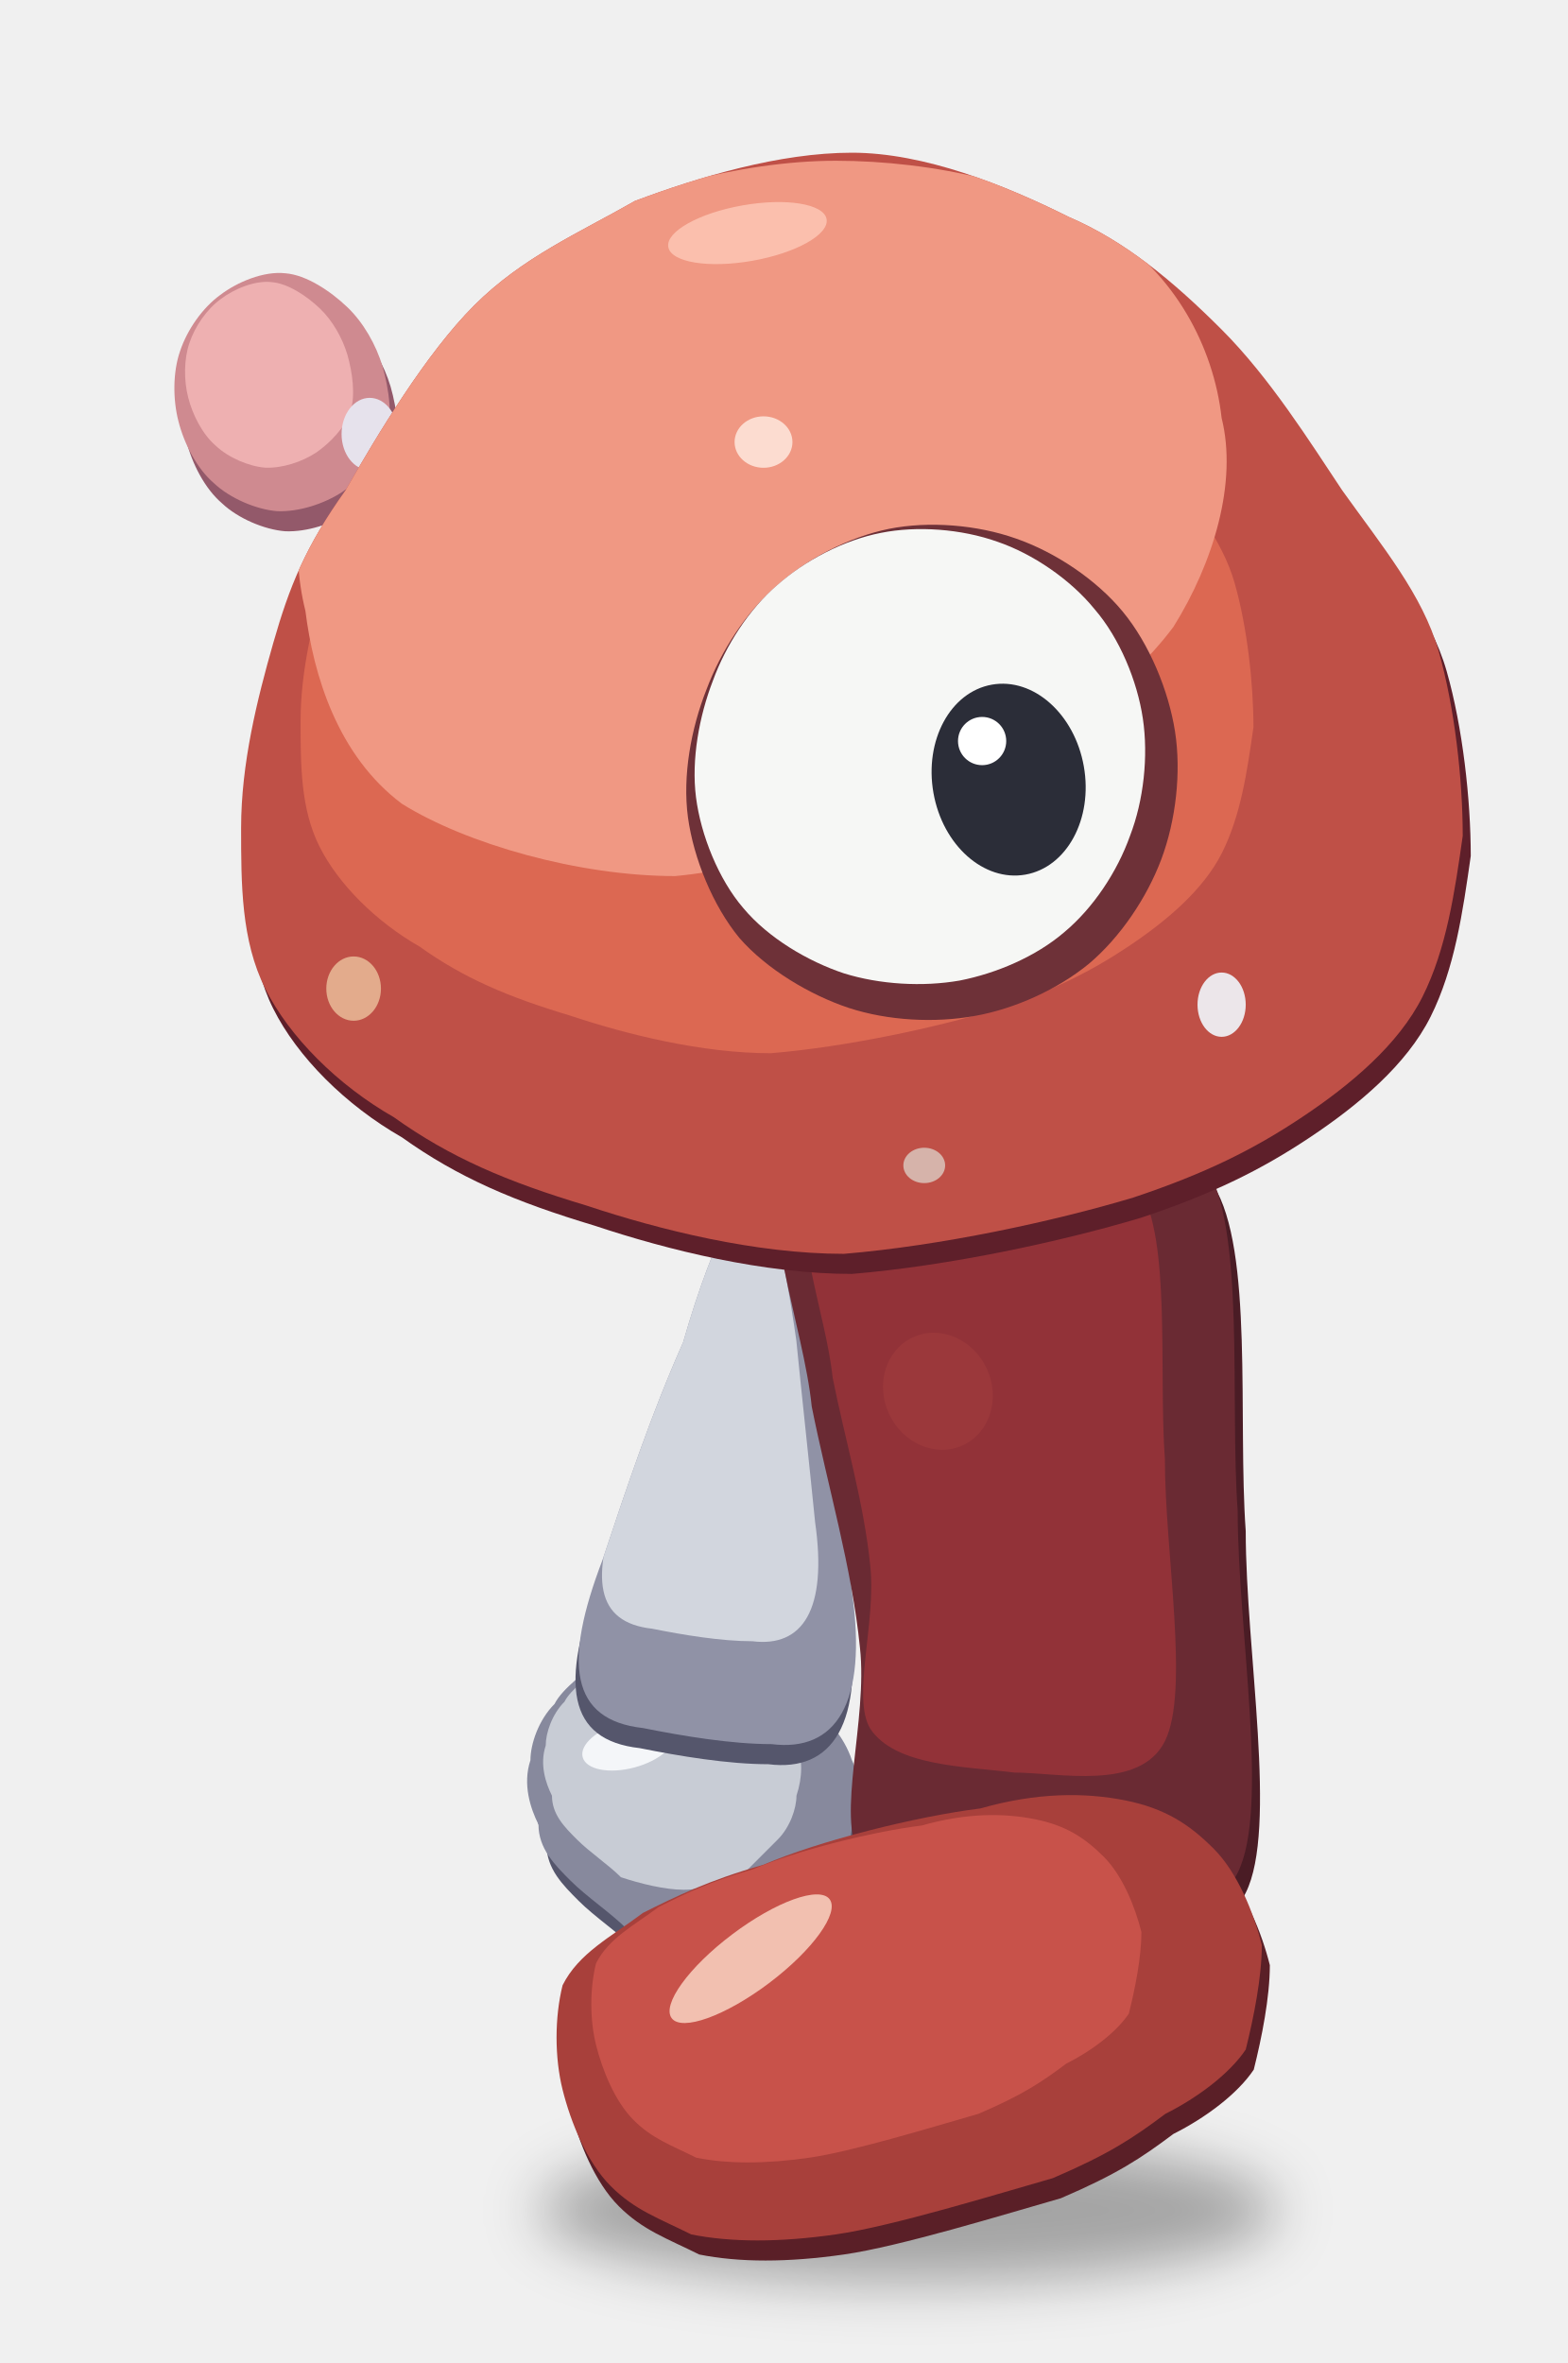
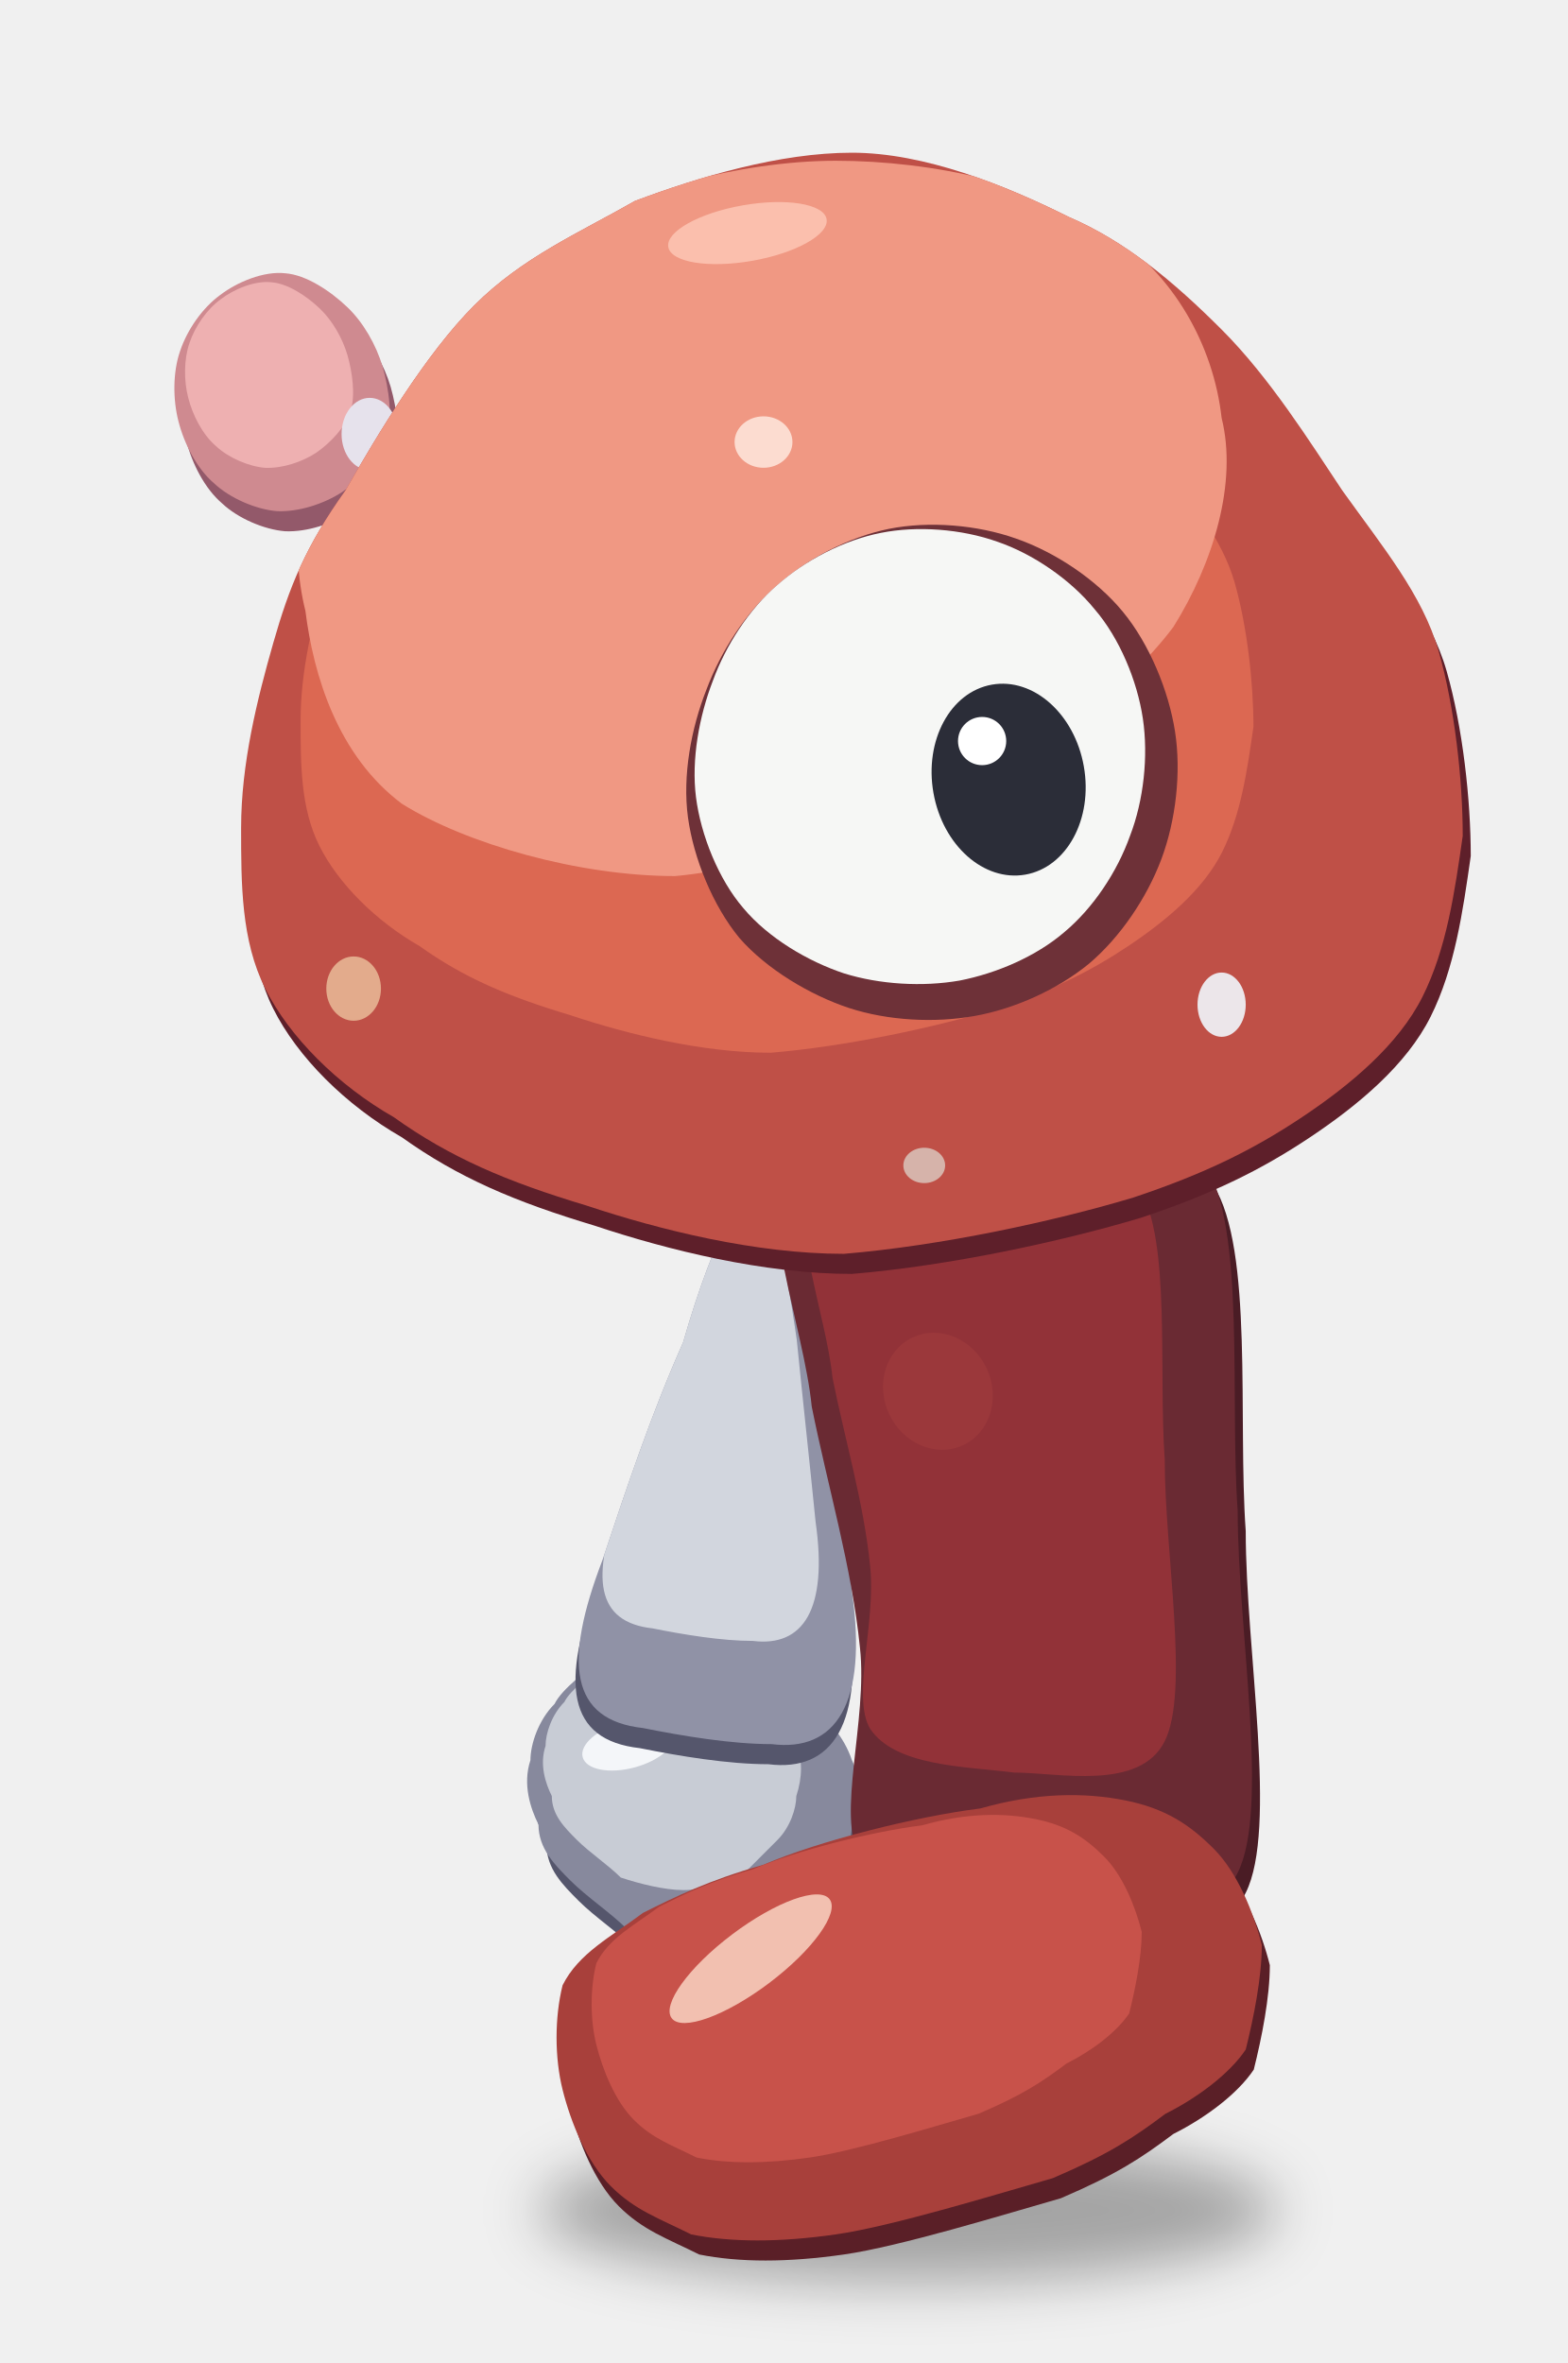
<svg xmlns="http://www.w3.org/2000/svg" viewBox="0 0 195 294" width="195" height="294">
  <defs>
    <filter id="red-mushroom-blur" x="-30%" y="-100%" width="160%" height="300%">
      <feGaussianBlur stdDeviation="3.5" />
    </filter>
  </defs>
  <g id="shadow">
    <ellipse cx="113" cy="275" rx="46" ry="9" fill="#000" opacity="0.32" filter="url(#red-mushroom-blur)" />
  </g>
  <g id="rm-bobble">
    <g id="rm-bobble-0">
      <defs>
-         <path id="rm-bobble-0-shape" d="M47.6 45.6c0.8 2.8 1.3 6.4 0.5 9-0.8 2.5-3.3 5.1-5.5 6.6-2.3 1.5-5.4 2.5-8.1 2.4-2.6-0.2-5.9-1.6-7.9-3.5-2.1-1.8-3.7-4.9-4.4-7.7-0.7-2.7-0.7-6.1 0.2-8.7 0.9-2.7 2.8-5.4 5-7 2.1-1.6 5.4-3 8.1-2.7 2.6 0.2 5.6 2.2 7.7 4.2 2 1.9 3.6 4.7 4.4 7.4z" />
-         <clipPath id="rm-bobble-0-clip">
-           <use href="#rm-bobble-0-shape" />
+         <path id="rm-bobble-0-s" d="M47.6 45.6c0.8 2.8 1.3 6.4 0.5 9-0.8 2.5-3.3 5.1-5.5 6.6-2.3 1.5-5.4 2.5-8.1 2.4-2.6-0.2-5.9-1.6-7.9-3.5-2.1-1.8-3.7-4.9-4.4-7.7-0.7-2.7-0.7-6.1 0.2-8.7 0.9-2.7 2.8-5.4 5-7 2.1-1.6 5.4-3 8.1-2.7 2.6 0.2 5.6 2.2 7.7 4.2 2 1.9 3.6 4.7 4.4 7.4z" />
+         <clipPath id="rm-bobble-0-c">
+           <use href="#rm-bobble-0-s" />
        </clipPath>
      </defs>
-       <use href="#rm-bobble-0-shape" fill="#93596a" transform="translate(1.0 2.5)" />
-       <use href="#rm-bobble-0-shape" fill="#cf8a90" />
-       <g clip-path="url(#rm-bobble-0-clip)">
-         <use href="#rm-bobble-0-shape" fill="#eeb0b1" transform="translate(33.4 46.8) scale(0.78) translate(-35 -49)" />
+       <use href="#rm-bobble-0-s" fill="#93596a" transform="translate(1.0 2.5)" />
+       <use href="#rm-bobble-0-s" fill="#cf8a90" />
+       <g clip-path="url(#rm-bobble-0-c)">
+         <use href="#rm-bobble-0-s" fill="#eeb0b1" transform="matrix(.78 0 0 .78 6.1 8.6)" />
      </g>
    </g>
  </g>
  <ellipse cx="46" cy="54" rx="3.5" ry="4.5" fill="#e6e2ec" />
  <g id="rm-fin">
    <g id="rm-fin-0">
      <defs>
-         <path id="rm-fin-0-shape" d="M106 227c0 2-1 5-3 7-2 2-4 4-6 6-3 1-6 2-9 2-3 0-7-1-10-2-2-2-5-4-7-6-2-2-4-4-4-7-1-2-2-5-1-8 0-2 1-5 3-7 1-2 4-4 6-6 3-1 6-2 9-2 3 1 7 2 10 3 2 1 5 3 7 5 2 2 4 4 5 7 1 2 1 5 0 8z" />
-         <clipPath id="rm-fin-0-clip">
-           <use href="#rm-fin-0-shape" />
+         <path id="rm-fin-0-s" d="M106 227c0 2-1 5-3 7-2 2-4 4-6 6-3 1-6 2-9 2-3 0-7-1-10-2-2-2-5-4-7-6-2-2-4-4-4-7-1-2-2-5-1-8 0-2 1-5 3-7 1-2 4-4 6-6 3-1 6-2 9-2 3 1 7 2 10 3 2 1 5 3 7 5 2 2 4 4 5 7 1 2 1 5 0 8z" />
+         <clipPath id="rm-fin-0-c">
+           <use href="#rm-fin-0-s" />
        </clipPath>
      </defs>
-       <use href="#rm-fin-0-shape" fill="#55566c" transform="translate(1.0 2.5)" />
-       <use href="#rm-fin-0-shape" fill="#87899d" />
-       <g clip-path="url(#rm-fin-0-clip)">
-         <use href="#rm-fin-0-shape" fill="#c8ccd5" transform="translate(83.5 220.3) scale(0.78) translate(-86 -223)" />
+       <use href="#rm-fin-0-s" fill="#55566c" transform="translate(1.0 2.5)" />
+       <use href="#rm-fin-0-s" fill="#87899d" />
+       <g clip-path="url(#rm-fin-0-c)">
+         <use href="#rm-fin-0-s" fill="#c8ccd5" transform="matrix(.78 0 0 .78 16.4 46.4)" />
        <ellipse cx="78.2" cy="217.1" rx="5.9" ry="2.9" fill="#f4f6f9" transform="rotate(-15 78.2 217.1)" />
      </g>
    </g>
    <g id="rm-fin-1">
      <defs>
-         <path id="rm-fin-1-shape" d="M85 167c4-14 8-20 9-20 1 0 3 0 4 1 1 0 3 7 5 21 1 10 2 19 3 29 2 14-2 20-10 19-5 0-11-1-16-2-9-1-10-8-5-21 3-9 6-18 10-27z" />
-         <clipPath id="rm-fin-1-clip">
-           <use href="#rm-fin-1-shape" />
+         <path id="rm-fin-1-s" d="M85 167c4-14 8-20 9-20 1 0 3 0 4 1 1 0 3 7 5 21 1 10 2 19 3 29 2 14-2 20-10 19-5 0-11-1-16-2-9-1-10-8-5-21 3-9 6-18 10-27z" />
+         <clipPath id="rm-fin-1-c">
+           <use href="#rm-fin-1-s" />
        </clipPath>
      </defs>
-       <use href="#rm-fin-1-shape" fill="#55566c" transform="translate(-0.4 2.5)" />
-       <use href="#rm-fin-1-shape" fill="#9092a6" />
-       <g clip-path="url(#rm-fin-1-clip)">
-         <use href="#rm-fin-1-shape" fill="#d2d6de" transform="translate(90.5 176.9) scale(0.78) translate(-92 -182)" />
+       <use href="#rm-fin-1-s" fill="#55566c" transform="translate(-0.4 2.5)" />
+       <use href="#rm-fin-1-s" fill="#9092a6" />
+       <g clip-path="url(#rm-fin-1-c)">
+         <use href="#rm-fin-1-s" fill="#d2d6de" transform="matrix(.78 0 0 .78 18.8 34.9)" />
      </g>
    </g>
  </g>
  <g id="rm-body">
    <g id="rm-stem">
      <g id="rm-stem-0">
        <defs>
-           <path id="rm-stem-0-shape" d="M98 145c4-6 18-3 27-3 9 0 21-4 25 3 5 8 3 29 4 43 0 15 4 37 0 45-4 8-17 5-24 5-8-1-19-1-23-7-3-5 1-17 0-26-1-10-4-20-6-30-1-10-7-25-3-30z" />
-           <clipPath id="rm-stem-0-clip">
-             <use href="#rm-stem-0-shape" />
+           <path id="rm-stem-0-s" d="M98 145c4-6 18-3 27-3 9 0 21-4 25 3 5 8 3 29 4 43 0 15 4 37 0 45-4 8-17 5-24 5-8-1-19-1-23-7-3-5 1-17 0-26-1-10-4-20-6-30-1-10-7-25-3-30z" />
+           <clipPath id="rm-stem-0-c">
+             <use href="#rm-stem-0-s" />
          </clipPath>
        </defs>
-         <use href="#rm-stem-0-shape" fill="#4a1c25" transform="translate(1.0 2.5)" />
-         <use href="#rm-stem-0-shape" fill="#6a2a33" />
-         <g clip-path="url(#rm-stem-0-clip)">
-           <use href="#rm-stem-0-shape" fill="#923238" transform="translate(123.1 183.1) scale(0.78) translate(-126 -190)" />
+         <use href="#rm-stem-0-s" fill="#4a1c25" transform="translate(1.0 2.5)" />
+         <use href="#rm-stem-0-s" fill="#6a2a33" />
+         <g clip-path="url(#rm-stem-0-c)">
+           <use href="#rm-stem-0-s" fill="#923238" transform="matrix(.78 0 0 .78 24.8 34.9)" />
          <ellipse cx="116.7" cy="173.1" rx="6.7" ry="7.4" fill="#9b383b" transform="rotate(-25 116.7 173.1)" />
        </g>
      </g>
    </g>
    <g id="rm-foot">
      <g id="rm-foot-0">
        <defs>
-           <path id="rm-foot-0-shape" d="M157 242c0 4-1 9-2 13-2 3-6 6-10 8-4 3-7 5-14 8-7 2-20 6-27 7-7 1-13 1-18 0-4-2-7-3-10-6-3-3-5-8-6-12-1-4-1-9 0-13 2-4 6-6 10-9 4-2 8-4 15-6 7-3 19-6 27-7 7-2 13-2 18-1 5 1 8 3 11 6 3 3 5 8 6 12z" />
-           <clipPath id="rm-foot-0-clip">
-             <use href="#rm-foot-0-shape" />
+           <path id="rm-foot-0-s" d="M157 242c0 4-1 9-2 13-2 3-6 6-10 8-4 3-7 5-14 8-7 2-20 6-27 7-7 1-13 1-18 0-4-2-7-3-10-6-3-3-5-8-6-12-1-4-1-9 0-13 2-4 6-6 10-9 4-2 8-4 15-6 7-3 19-6 27-7 7-2 13-2 18-1 5 1 8 3 11 6 3 3 5 8 6 12z" />
+           <clipPath id="rm-foot-0-c">
+             <use href="#rm-foot-0-s" />
          </clipPath>
        </defs>
-         <use href="#rm-foot-0-shape" fill="#5a1f27" transform="translate(1.0 2.5)" />
-         <use href="#rm-foot-0-shape" fill="#a8403b" />
-         <g clip-path="url(#rm-foot-0-clip)">
-           <use href="#rm-foot-0-shape" fill="#c8524a" transform="translate(107.7 247.4) scale(0.78) translate(-113 -251)" />
+         <use href="#rm-foot-0-s" fill="#5a1f27" transform="translate(1.0 2.5)" />
+         <use href="#rm-foot-0-s" fill="#a8403b" />
+         <g clip-path="url(#rm-foot-0-c)">
+           <use href="#rm-foot-0-s" fill="#c8524a" transform="matrix(.78 0 0 .78 19.6 51.6)" />
          <ellipse cx="93.4" cy="243.7" rx="12.3" ry="3.8" fill="#f2c0b0" transform="rotate(-37 93.4 243.7)" />
        </g>
      </g>
    </g>
    <g id="rm-cap">
      <g id="rm-cap-0">
        <defs>
-           <path id="rm-cap-0-shape" d="M106 19c9 0 19 4 27 8 7 3 13 8 19 14 6 6 11 14 15 20 5 7 10 13 12 20 2 7 3 16 3 23-1 7-2 14-5 20-3 6-9 11-15 15-6 4-12 7-21 10-10 3-24 6-36 7-11 0-23-3-32-6-10-3-17-6-24-11-7-4-13-10-16-16-3-6-3-13-3-20 0-8 2-16 4-23 2-7 4-12 9-19 4-7 10-17 16-23 6-6 13-9 20-13 8-3 18-6 27-6z" />
-           <clipPath id="rm-cap-0-clip">
-             <use href="#rm-cap-0-shape" />
+           <path id="rm-cap-0-s" d="M106 19c9 0 19 4 27 8 7 3 13 8 19 14 6 6 11 14 15 20 5 7 10 13 12 20 2 7 3 16 3 23-1 7-2 14-5 20-3 6-9 11-15 15-6 4-12 7-21 10-10 3-24 6-36 7-11 0-23-3-32-6-10-3-17-6-24-11-7-4-13-10-16-16-3-6-3-13-3-20 0-8 2-16 4-23 2-7 4-12 9-19 4-7 10-17 16-23 6-6 13-9 20-13 8-3 18-6 27-6z" />
+           <clipPath id="rm-cap-0-c">
+             <use href="#rm-cap-0-s" />
          </clipPath>
        </defs>
-         <use href="#rm-cap-0-shape" fill="#5e1f2a" transform="translate(1.0 2.5)" />
-         <use href="#rm-cap-0-shape" fill="#bf5047" />
-         <g clip-path="url(#rm-cap-0-clip)">
-           <use href="#rm-cap-0-shape" fill="#dc6852" transform="translate(95.9 78.0) scale(0.78) translate(-105 -88)" />
+         <use href="#rm-cap-0-s" fill="#5e1f2a" transform="translate(1.0 2.5)" />
+         <use href="#rm-cap-0-s" fill="#bf5047" />
+         <g clip-path="url(#rm-cap-0-c)">
+           <use href="#rm-cap-0-s" fill="#dc6852" transform="matrix(.78 0 0 .78 14.0 9.3)" />
          <ellipse cx="70.8" cy="65.7" rx="21.3" ry="10.7" fill="#ffd6c8" transform="rotate(-25 70.8 65.7)" />
        </g>
      </g>
    </g>
-     <g clip-path="url(#rm-cap-0-clip)">
+     <g clip-path="url(#rm-cap-0-c)">
      <path d="M152 52c2 8-1 18-6 26-6 8-16 15-27 20-10 5-24 10-35 11-12 0-26-4-34-9-8-6-11-16-12-24-2-8-1-18 4-26 5-8 16-16 26-21 10-5 24-9 36-9 12 0 26 3 34 9 8 5 13 14 14 23z" fill="#f09883" />
      <ellipse cx="93" cy="29" rx="10" ry="3.5" fill="#fbbfad" transform="rotate(-10 93 29)" />
    </g>
  </g>
  <g id="rm-spots">
    <ellipse cx="95" cy="55" rx="3.6" ry="3.2" fill="#fcdcd0" />
    <ellipse cx="152" cy="125" rx="3" ry="4" fill="#ece6ea" />
    <ellipse cx="44" cy="123" rx="3.4" ry="4" fill="#e3ab8c" />
    <ellipse cx="115" cy="145" rx="2.6" ry="2.2" fill="#d6b3aa" />
  </g>
  <g id="rm-eyes">
    <g id="eye-0">
      <path fill="#6e3138" d="M146.2 91c0.8 5.1 0.1 11.1-1.7 15.9-1.8 4.8-5.1 9.7-9 13-3.9 3.2-9.2 5.6-14.2 6.5-5 0.9-10.8 0.6-15.7-1-4.8-1.6-10.2-4.8-13.6-8.7-3.3-4-5.7-9.9-6.4-15-0.7-5.2 0.4-11.1 2.3-15.9 1.8-4.8 4.9-9.6 8.7-12.9 3.8-3.4 9.1-6.1 14-7.1 5-1 11-0.5 15.8 1.2 4.9 1.7 10 5.1 13.3 9.1 3.3 4 5.7 9.8 6.5 14.9z" />
      <path fill="#f6f7f5" d="M142.2 89.4c0.7 4.7 0.1 10.2-1.6 14.6-1.6 4.5-4.6 9-8.2 12-3.5 3-8.4 5.1-13 6-4.6 0.8-9.9 0.5-14.4-0.9-4.5-1.5-9.4-4.4-12.5-8.1-3.1-3.6-5.3-9.1-5.9-13.8-0.6-4.7 0.4-10.1 2.1-14.5 1.6-4.4 4.5-8.9 8-11.9 3.5-3.1 8.3-5.6 12.9-6.5 4.5-0.9 10-0.5 14.5 1.1 4.4 1.5 9.1 4.7 12.1 8.4 3.1 3.6 5.3 8.9 6 13.6z" />
      <g>
        <ellipse cx="125.5" cy="97" rx="9.5" ry="12" fill="#2b2d38" transform="rotate(-10 125.5 97)" />
        <circle cx="122.2" cy="92.2" r="3.0" fill="#fff" />
      </g>
    </g>
  </g>
</svg>
